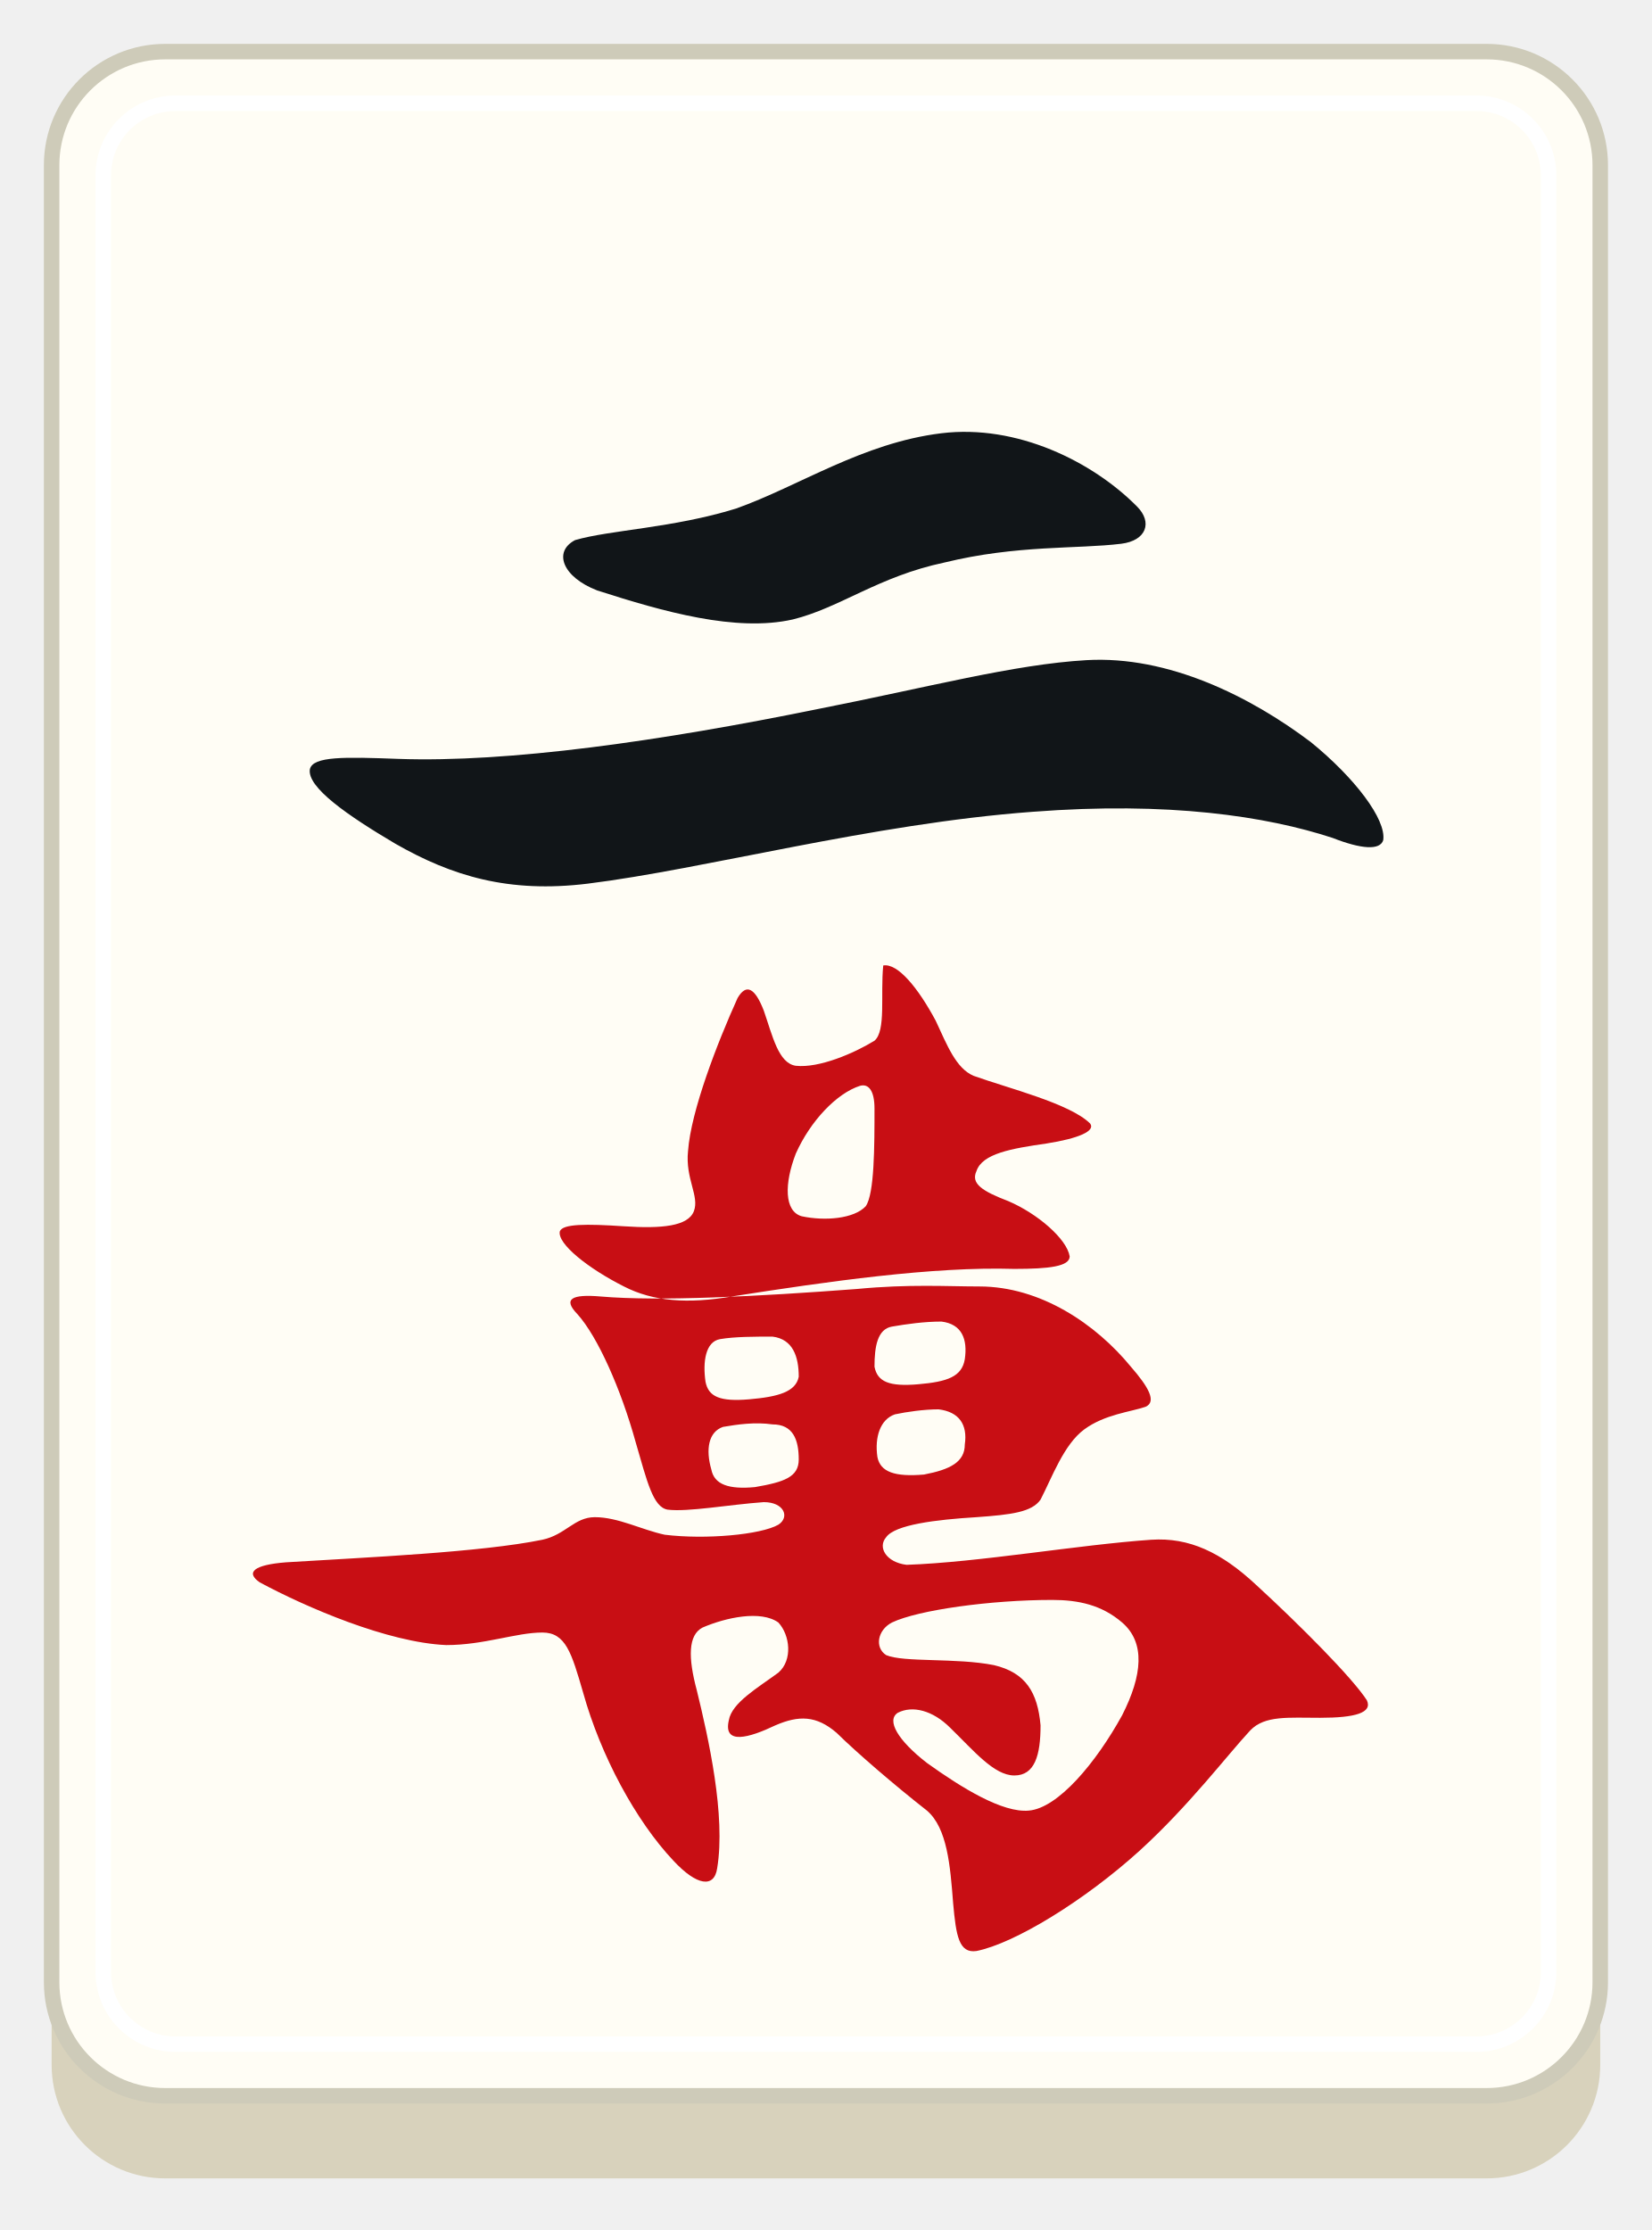
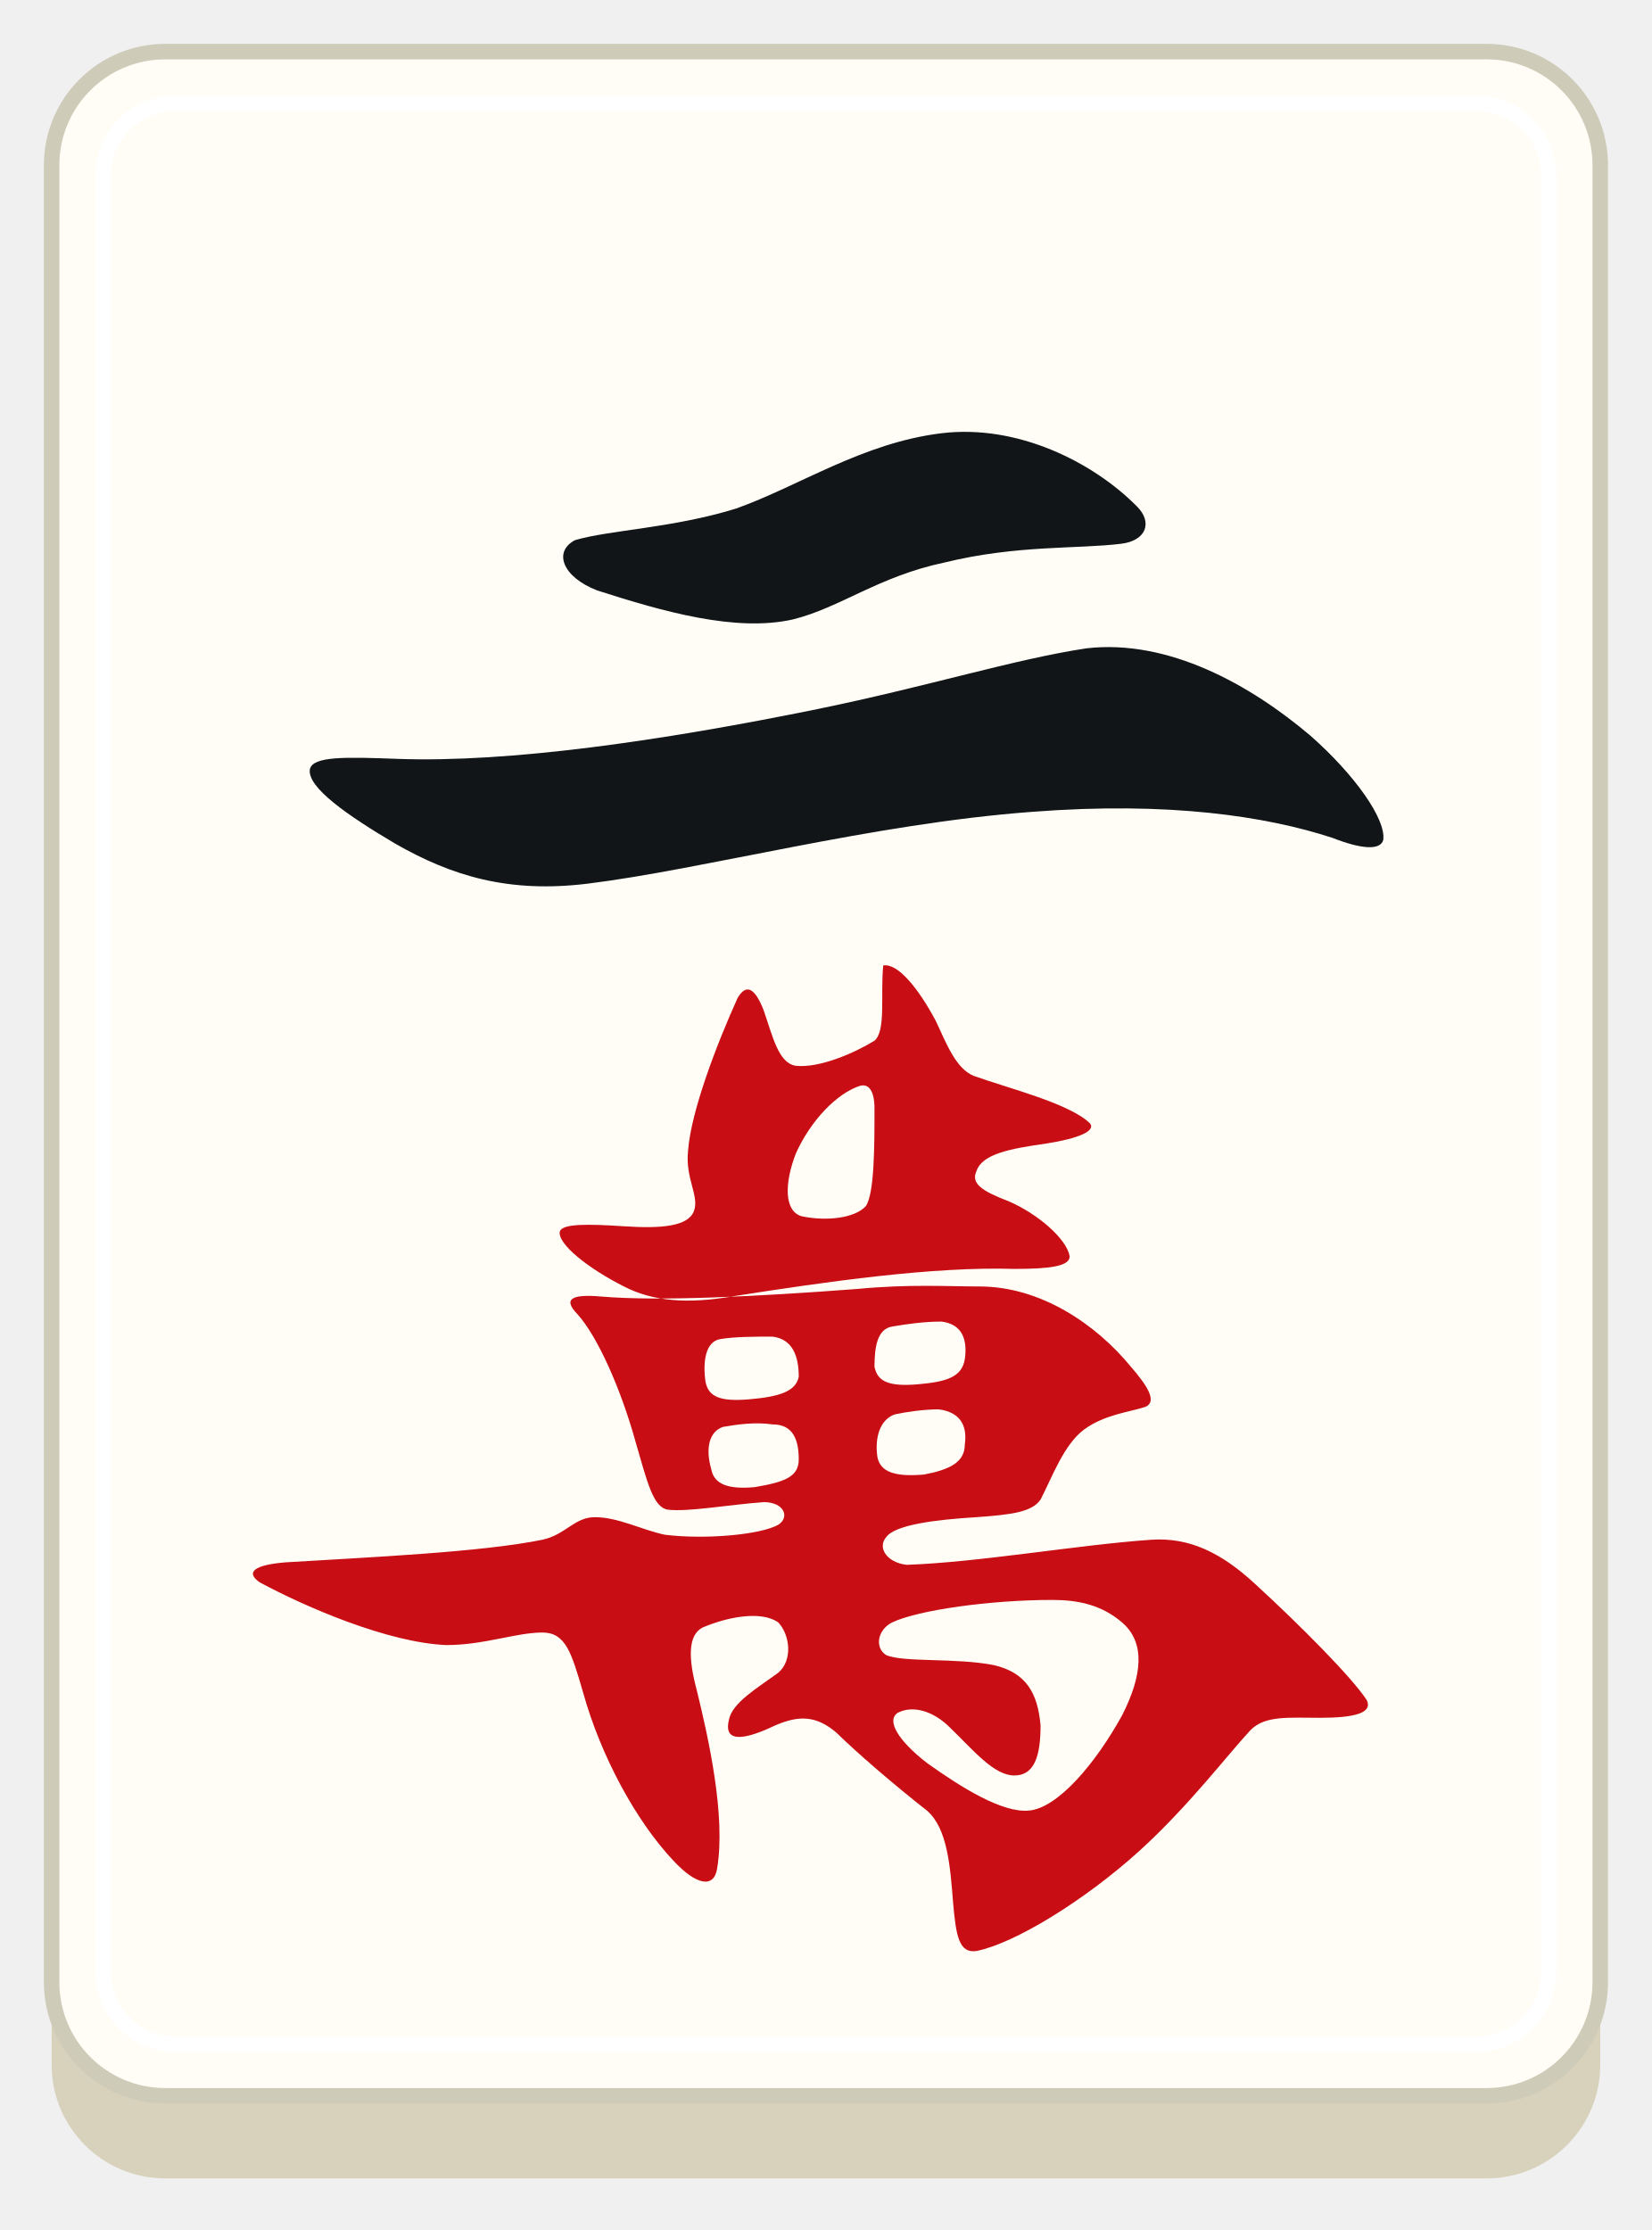
<svg xmlns="http://www.w3.org/2000/svg" viewBox="0 0 160 216" width="160" height="216" data-suit="wan" data-rank="2" role="img" aria-label="二万">
  <rect x="5" y="13" width="150" height="198" rx="11" fill="#d8d2bc" />
  <rect x="5" y="5" width="150" height="198" rx="11" fill="#fffdf5" stroke="#cecbb9" stroke-width="1.5" />
  <rect x="10" y="10" width="140" height="188" rx="7" fill="none" stroke="#ffffff" stroke-width="1.5" />
  <g data-representation="supplied-calligraphy-wan">
-     <path data-character="二" transform="translate(30 41.82927) scale(0.3057718 0.2667206) translate(-70.94587 -55.61063)" d="M 271,56.126 C 295,52.747 319,66.488 333,82.707 C 338,88.424 336,95.125 328,96.251 C 314,98.222 295,96.617 272,103.065 C 251,108.161 239,119.481 224,123.732 C 206,128.406 183,120.944 162,113.201 C 151,108.329 148,99.122 155,94.926 C 166,91.238 186,90.562 206,83.466 C 226,75.301 246,59.645 271,56.126 Z M 317,138.519 C 343,136.793 369,151.807 388,168.216 C 402,181.237 412,196.383 411,203.889 C 410,207.676 404,207.144 395,203.091 C 374,195.185 343,189.803 300,193.587 C 249,197.902 196,214.44 159,219.686 C 134,223.206 116,216.96 98,205.135 C 83,194.971 70,184.674 71,178.097 C 72,173.381 82,173.647 99,174.379 C 134,175.776 182,167.94 232,156.251 C 267,148.347 294,140.045 317,138.519 Z" fill="#111518" />
+     <path data-character="二" transform="translate(30 41.82927) scale(0.3057718 0.2667206) translate(-70.94587 -55.61063)" d="M 271,56.126 C 295,52.747 319,66.488 333,82.707 C 338,88.424 336,95.125 328,96.251 C 314,98.222 295,96.617 272,103.065 C 251,108.161 239,119.481 224,123.732 C 206,128.406 183,120.944 162,113.201 C 151,108.329 148,99.122 155,94.926 C 166,91.238 186,90.562 206,83.466 C 226,75.301 246,59.645 271,56.126 Z M 317,134.222 C 343,130.793 369,147.51 388,166.009 C 402,180.161 412,196.383 411,203.889 C 410,207.676 404,207.144 395,203.091 C 374,195.185 343,189.803 300,193.587 C 249,197.902 196,214.44 159,219.686 C 134,223.206 116,216.96 98,205.135 C 83,194.971 70,184.674 71,178.097 C 72,173.381 82,173.647 99,174.379 C 134,175.776 182,167.94 232,156.237 C 267,148.001 294,138.212 317,134.222 Z" fill="#111518" />
    <path data-character="萬" transform="translate(24.5 93.5) scale(0.2821886 0.2429017) translate(-64.65625 -232.931)" d="M 281,233 C 286,232 293,242 299,255 C 303,265 306,274 312,277 C 324,282 345,288 352,296 C 354,299 348,302 337,304 C 325,306 315,308 313,315 C 311,320 315,323 324,327 C 334,332 344,342 345,349 C 345,353 338,354 326,354 C 298,353 262,359 229,365 C 214,368 202,367 192,361 C 180,354 169,344 170,339 C 171,336 179,336 192,337 C 205,338 214,337 216,331 C 218,325 213,318 214,307 C 215,291 224,264 231,246 C 234,240 237,242 240,251 C 243,261 245,272 251,273 C 259,274 271,268 278,263 C 282,259 280,245 281,233 Z M 273,281 C 265,284 256,295 251,308 C 247,320 247,331 253,333 C 261,335 271,334 275,329 C 278,324 278,305 278,290 C 278,283 276,280 273,281 Z M 314,361 C 335,361 354,376 366,393 C 372,401 375,407 371,409 C 366,411 357,412 350,418 C 343,424 339,437 335,446 C 332,451 325,452 313,453 C 299,454 285,456 282,461 C 279,465 282,471 289,472 C 314,471 348,464 373,462 C 386,461 397,467 409,480 C 424,496 442,517 447,526 C 449,531 443,533 431,533 C 420,533 412,532 407,538 C 399,548 386,568 369,586 C 350,606 326,623 313,626 C 307,627 306,620 305,607 C 304,592 303,577 296,570 C 285,560 272,547 265,539 C 258,532 252,532 244,536 C 235,541 226,544 228,534 C 229,527 238,521 245,515 C 250,510 249,500 245,495 C 239,490 227,493 219,497 C 214,500 214,509 217,522 C 221,541 227,572 224,593 C 223,601 217,600 209,590 C 196,574 184,548 178,523 C 174,507 172,499 164,499 C 155,499 144,504 131,504 C 111,503 83,489 67,479 C 62,475 65,472 76,471 C 104,469 143,467 164,462 C 172,460 175,453 182,453 C 190,453 198,458 206,460 C 220,462 239,460 245,456 C 249,453 247,447 240,447 C 228,448 214,451 207,450 C 202,449 200,439 196,423 C 191,402 183,381 176,372 C 171,366 174,364 184,365 C 204,367 238,365 272,362 C 290,360 303,361 314,361 Z M 225,382 C 220,383 219,391 220,399 C 221,405 225,407 235,406 C 245,405 251,403 252,397 C 252,389 250,382 243,381 C 237,381 230,381 225,382 Z M 284,377 C 279,378 278,385 278,393 C 279,399 283,401 293,400 C 303,399 308,397 309,390 C 310,382 308,376 301,375 C 295,375 289,376 284,377 Z M 226,417 C 221,419 220,426 222,434 C 223,440 228,442 237,441 C 247,439 252,437 252,430 C 252,422 250,416 243,416 C 237,415 231,416 226,417 Z M 285,412 C 280,414 278,421 279,429 C 280,435 285,437 295,436 C 304,434 309,431 309,424 C 310,416 307,411 300,410 C 295,410 289,411 285,412 Z M 339,486 C 318,486 293,490 284,495 C 279,498 278,505 282,508 C 288,511 306,509 319,512 C 330,515 334,523 335,536 C 335,548 333,556 326,556 C 319,556 312,546 304,537 C 298,530 291,528 286,531 C 282,534 286,542 296,551 C 308,561 322,571 331,570 C 341,569 354,551 363,532 C 370,516 371,503 363,495 C 356,488 348,486 339,486 Z" fill="#c80e14" fill-rule="evenodd" />
  </g>
</svg>
